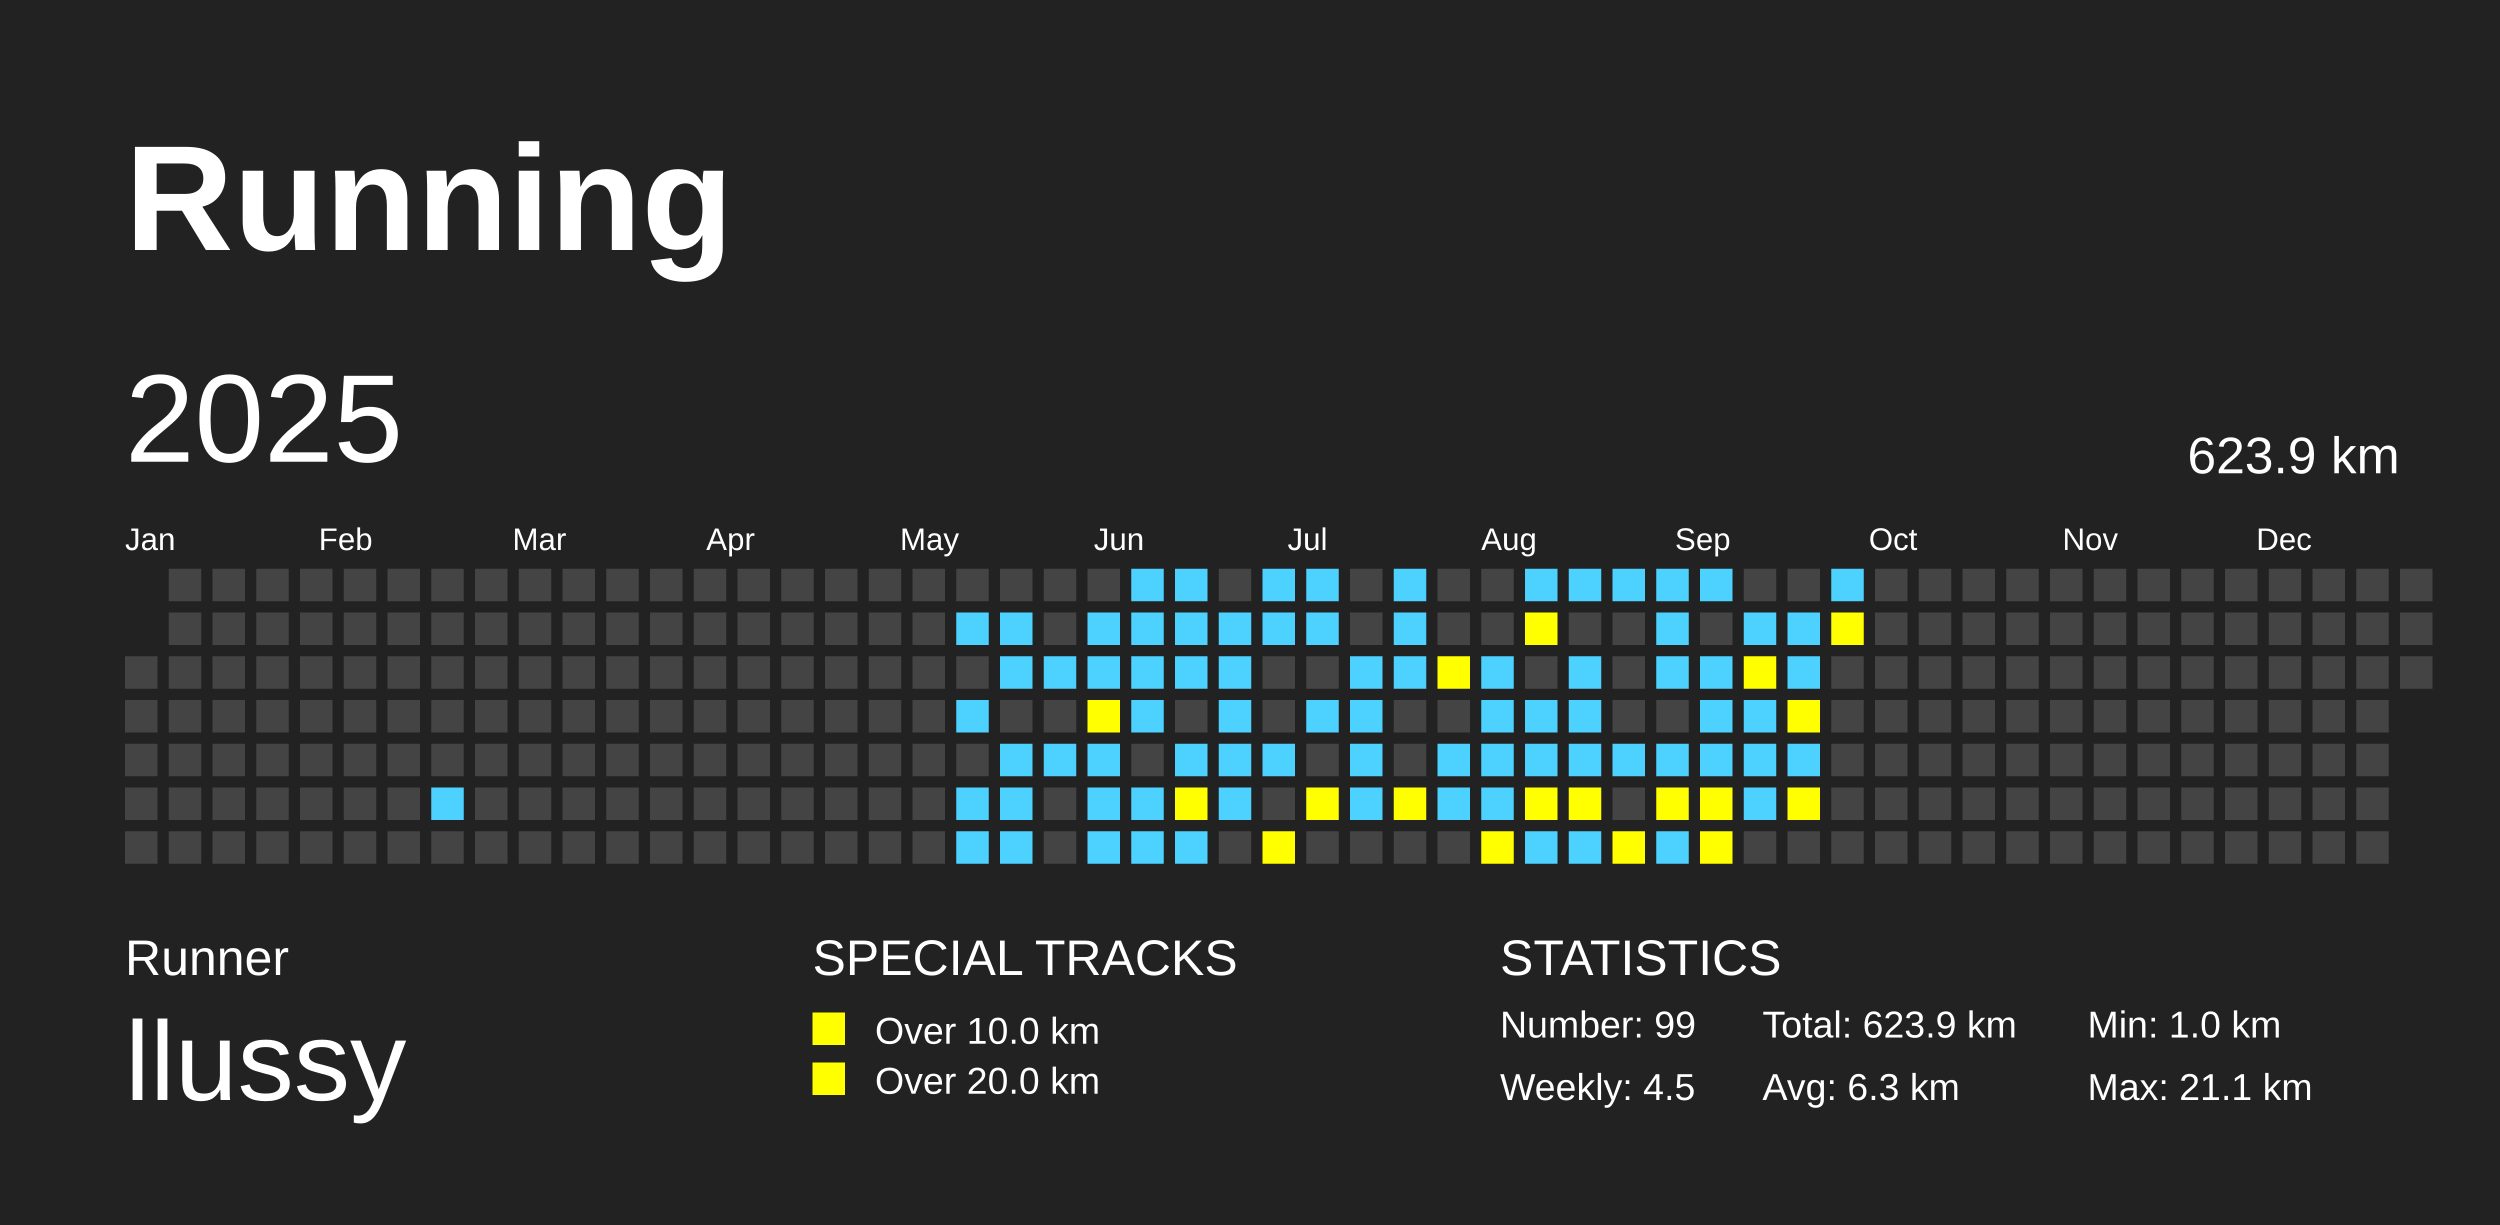
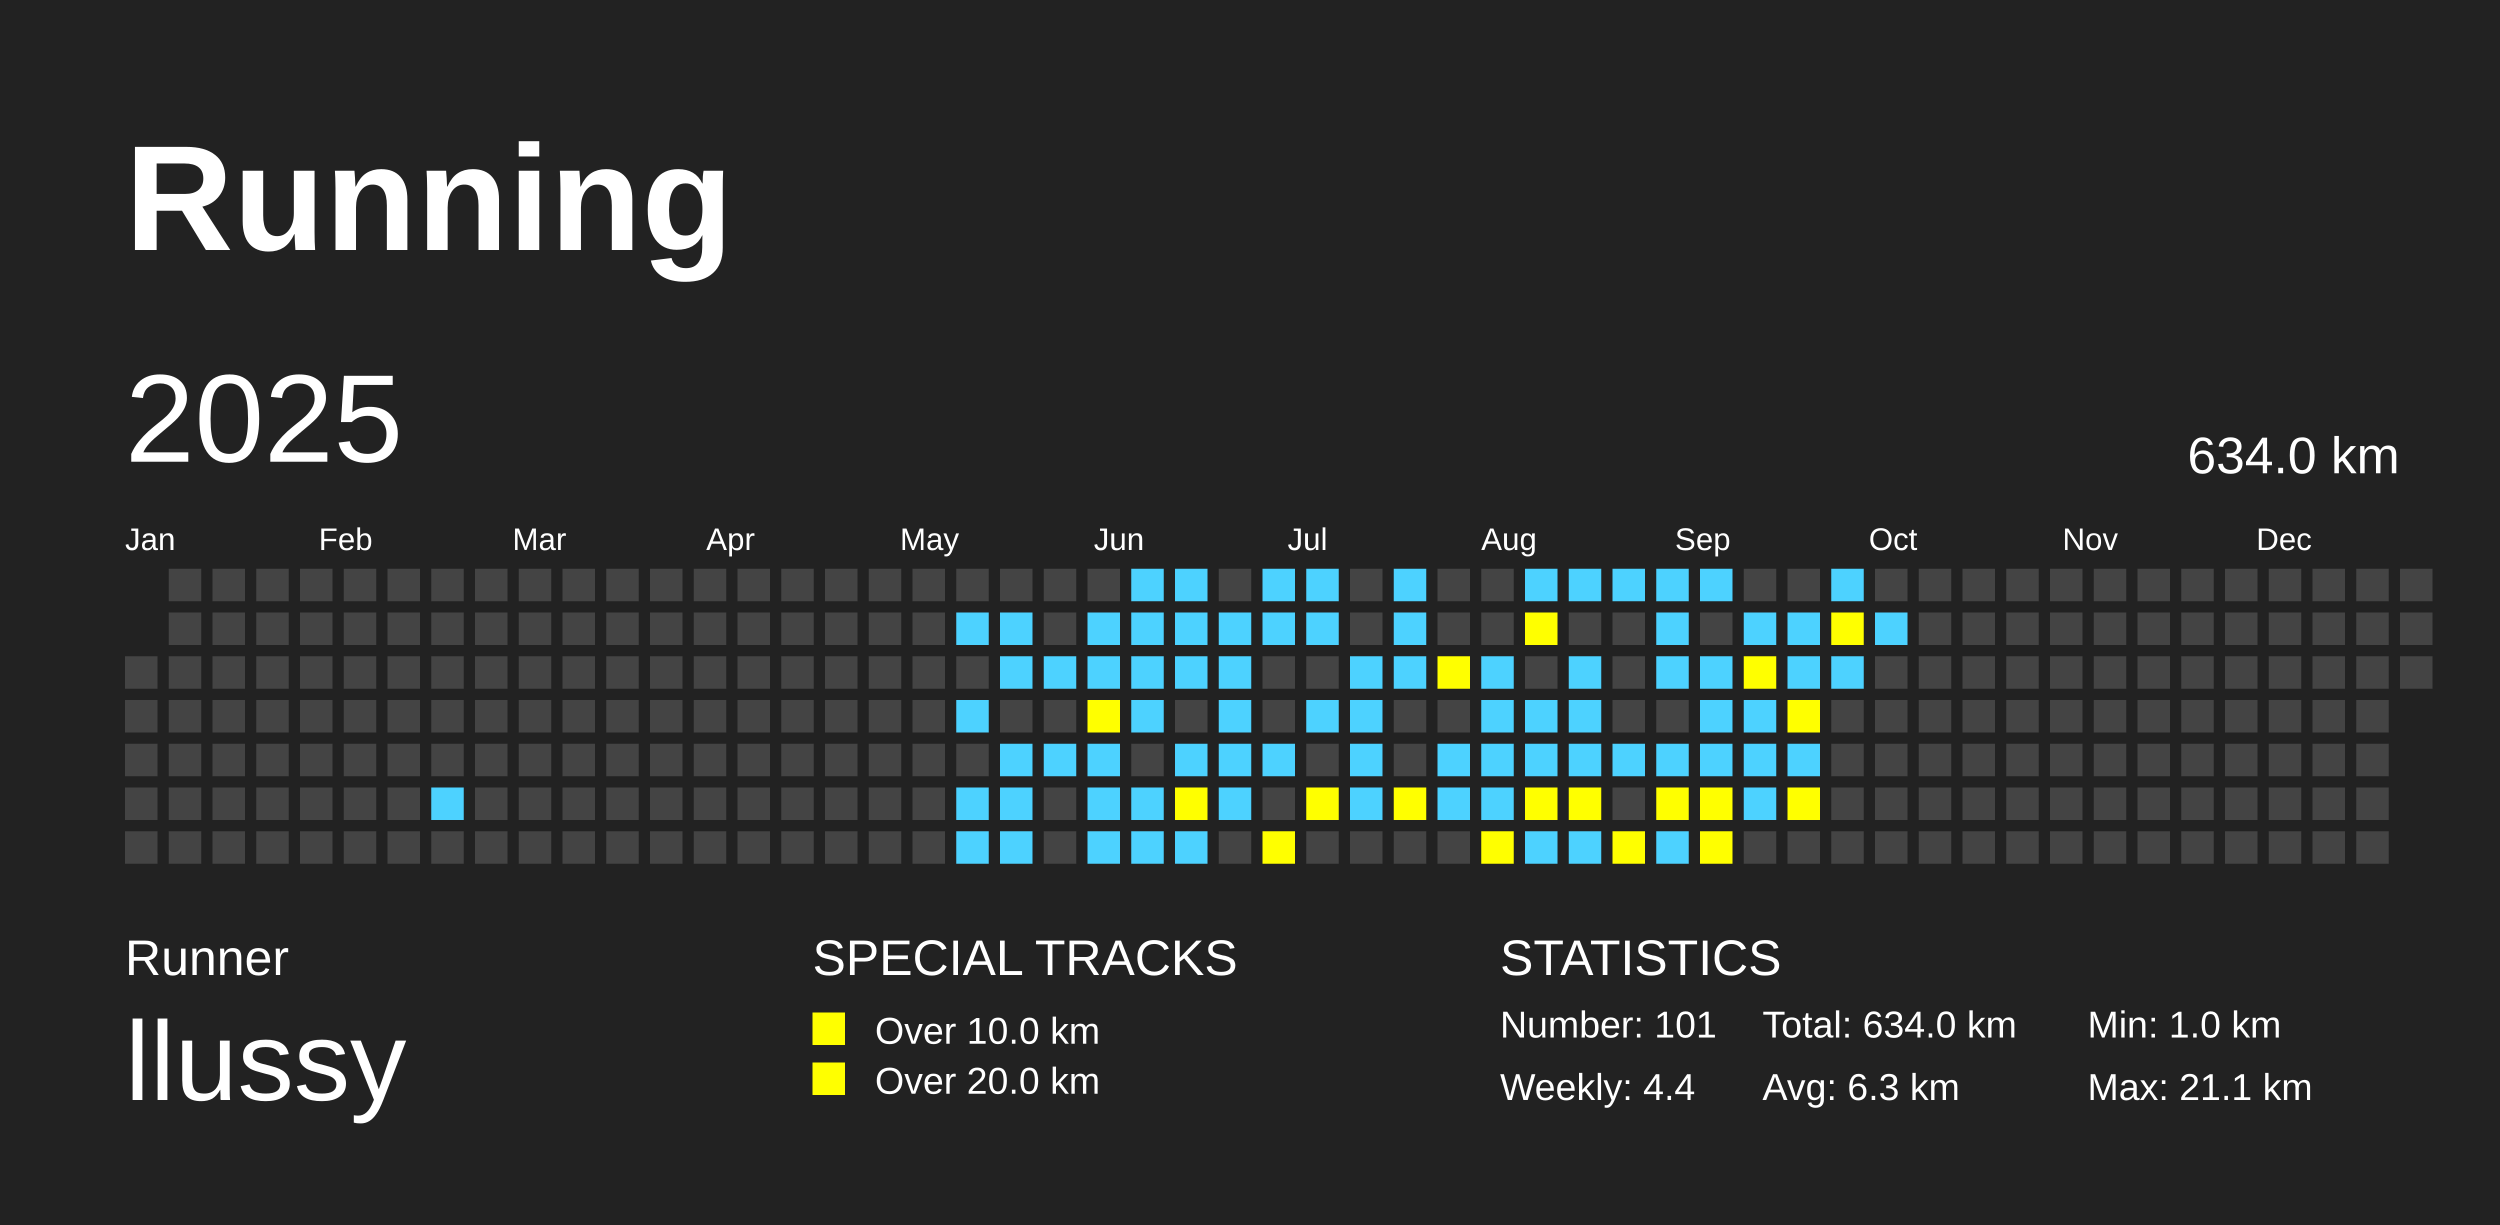
<svg xmlns="http://www.w3.org/2000/svg" baseProfile="full" height="98mm" version="1.1" viewBox="0,0,200,98" width="200mm">
  <defs />
  <rect fill="#222222" height="98" width="200" x="0" y="0" />
  <text fill="#FFFFFF" style="font-size:12px; font-family:Arial; font-weight:bold;" x="10" y="20">Running</text>
  <text fill="#FFFFFF" style="font-size:4px; font-family:Arial" x="10" y="78">Runner</text>
  <text fill="#FFFFFF" style="font-size:9px; font-family:Arial" x="10" y="88">llussy</text>
  <text fill="#FFFFFF" style="font-size:4px; font-family:Arial" x="65" y="78">SPECIAL TRACKS</text>
  <rect fill="#FFFF00" height="2.6" width="2.6" x="65" y="81" />
  <text fill="#FFFFFF" style="font-size:3px; font-family:Arial" x="70" y="83.5">Over 10.0 km</text>
  <rect fill="#FFFF00" height="2.6" width="2.6" x="65" y="85" />
  <text fill="#FFFFFF" style="font-size:3px; font-family:Arial" x="70" y="87.5">Over 20.0 km</text>
  <text fill="#FFFFFF" style="font-size:4px; font-family:Arial" x="120" y="78">STATISTICS</text>
-   <text fill="#FFFFFF" style="font-size:3px; font-family:Arial" x="120" y="83">Number: 99</text>
-   <text fill="#FFFFFF" style="font-size:3px; font-family:Arial" x="120" y="88">Weekly: 4.5</text>
-   <text fill="#FFFFFF" style="font-size:3px; font-family:Arial" x="141" y="83">Total: 623.9 km</text>
+   <text fill="#FFFFFF" style="font-size:3px; font-family:Arial" x="120" y="83">Number: 101</text>
+   <text fill="#FFFFFF" style="font-size:3px; font-family:Arial" x="120" y="88">Weekly: 4.4</text>
+   <text fill="#FFFFFF" style="font-size:3px; font-family:Arial" x="141" y="83">Total: 634.0 km</text>
  <text fill="#FFFFFF" style="font-size:3px; font-family:Arial" x="141" y="88">Avg: 6.3 km</text>
  <text fill="#FFFFFF" style="font-size:3px; font-family:Arial" x="167" y="83">Min: 1.0 km</text>
  <text fill="#FFFFFF" style="font-size:3px; font-family:Arial" x="167" y="88">Max: 21.1 km</text>
  <text dominant-baseline="hanging" fill="#FFFFFF" style="font-size:10.0px; font-family:Arial;" x="10" y="30">2025</text>
-   <text dominant-baseline="hanging" fill="#FFFFFF" style="font-size:4.125px; font-family:Arial;" x="175" y="35">623.9 km</text>
+   <text dominant-baseline="hanging" fill="#FFFFFF" style="font-size:4.125px; font-family:Arial;" x="175" y="35">634.0 km</text>
  <text fill="#FFFFFF" style="font-size:2.5px; font-family:Arial" x="10.0" y="44">Jan</text>
  <text fill="#FFFFFF" style="font-size:2.5px; font-family:Arial" x="25.5" y="44">Feb</text>
  <text fill="#FFFFFF" style="font-size:2.5px; font-family:Arial" x="41.0" y="44">Mar</text>
  <text fill="#FFFFFF" style="font-size:2.5px; font-family:Arial" x="56.5" y="44">Apr</text>
  <text fill="#FFFFFF" style="font-size:2.5px; font-family:Arial" x="72.0" y="44">May</text>
  <text fill="#FFFFFF" style="font-size:2.5px; font-family:Arial" x="87.5" y="44">Jun</text>
  <text fill="#FFFFFF" style="font-size:2.5px; font-family:Arial" x="103.0" y="44">Jul</text>
  <text fill="#FFFFFF" style="font-size:2.5px; font-family:Arial" x="118.5" y="44">Aug</text>
  <text fill="#FFFFFF" style="font-size:2.5px; font-family:Arial" x="134.0" y="44">Sep</text>
  <text fill="#FFFFFF" style="font-size:2.5px; font-family:Arial" x="149.5" y="44">Oct</text>
  <text fill="#FFFFFF" style="font-size:2.5px; font-family:Arial" x="165.0" y="44">Nov</text>
  <text fill="#FFFFFF" style="font-size:2.5px; font-family:Arial" x="180.5" y="44">Dec</text>
  <rect fill="#444444" height="2.6" width="2.6" x="10.0" y="52.5" />
  <rect fill="#444444" height="2.6" width="2.6" x="10.0" y="56.0" />
  <rect fill="#444444" height="2.6" width="2.6" x="10.0" y="59.5" />
  <rect fill="#444444" height="2.6" width="2.6" x="10.0" y="63.0" />
  <rect fill="#444444" height="2.6" width="2.6" x="10.0" y="66.5" />
  <rect fill="#444444" height="2.6" width="2.6" x="13.5" y="45.5" />
  <rect fill="#444444" height="2.6" width="2.6" x="13.5" y="49.0" />
  <rect fill="#444444" height="2.6" width="2.6" x="13.5" y="52.5" />
  <rect fill="#444444" height="2.6" width="2.6" x="13.5" y="56.0" />
  <rect fill="#444444" height="2.6" width="2.6" x="13.5" y="59.5" />
  <rect fill="#444444" height="2.6" width="2.6" x="13.5" y="63.0" />
  <rect fill="#444444" height="2.6" width="2.6" x="13.5" y="66.5" />
  <rect fill="#444444" height="2.6" width="2.6" x="17.0" y="45.5" />
  <rect fill="#444444" height="2.6" width="2.6" x="17.0" y="49.0" />
  <rect fill="#444444" height="2.6" width="2.6" x="17.0" y="52.5" />
  <rect fill="#444444" height="2.6" width="2.6" x="17.0" y="56.0" />
  <rect fill="#444444" height="2.6" width="2.6" x="17.0" y="59.5" />
  <rect fill="#444444" height="2.6" width="2.6" x="17.0" y="63.0" />
  <rect fill="#444444" height="2.6" width="2.6" x="17.0" y="66.5" />
  <rect fill="#444444" height="2.6" width="2.6" x="20.5" y="45.5" />
  <rect fill="#444444" height="2.6" width="2.6" x="20.5" y="49.0" />
  <rect fill="#444444" height="2.6" width="2.6" x="20.5" y="52.5" />
  <rect fill="#444444" height="2.6" width="2.6" x="20.5" y="56.0" />
  <rect fill="#444444" height="2.6" width="2.6" x="20.5" y="59.5" />
  <rect fill="#444444" height="2.6" width="2.6" x="20.5" y="63.0" />
  <rect fill="#444444" height="2.6" width="2.6" x="20.5" y="66.5" />
  <rect fill="#444444" height="2.6" width="2.6" x="24.0" y="45.5" />
  <rect fill="#444444" height="2.6" width="2.6" x="24.0" y="49.0" />
  <rect fill="#444444" height="2.6" width="2.6" x="24.0" y="52.5" />
  <rect fill="#444444" height="2.6" width="2.6" x="24.0" y="56.0" />
  <rect fill="#444444" height="2.6" width="2.6" x="24.0" y="59.5" />
  <rect fill="#444444" height="2.6" width="2.6" x="24.0" y="63.0" />
  <rect fill="#444444" height="2.6" width="2.6" x="24.0" y="66.5" />
  <rect fill="#444444" height="2.6" width="2.6" x="27.5" y="45.5" />
  <rect fill="#444444" height="2.6" width="2.6" x="27.5" y="49.0" />
  <rect fill="#444444" height="2.6" width="2.6" x="27.5" y="52.5" />
  <rect fill="#444444" height="2.6" width="2.6" x="27.5" y="56.0" />
  <rect fill="#444444" height="2.6" width="2.6" x="27.5" y="59.5" />
  <rect fill="#444444" height="2.6" width="2.6" x="27.5" y="63.0" />
  <rect fill="#444444" height="2.6" width="2.6" x="27.5" y="66.5" />
  <rect fill="#444444" height="2.6" width="2.6" x="31.0" y="45.5" />
  <rect fill="#444444" height="2.6" width="2.6" x="31.0" y="49.0" />
  <rect fill="#444444" height="2.6" width="2.6" x="31.0" y="52.5" />
  <rect fill="#444444" height="2.6" width="2.6" x="31.0" y="56.0" />
  <rect fill="#444444" height="2.6" width="2.6" x="31.0" y="59.5" />
  <rect fill="#444444" height="2.6" width="2.6" x="31.0" y="63.0" />
  <rect fill="#444444" height="2.6" width="2.6" x="31.0" y="66.5" />
  <rect fill="#444444" height="2.6" width="2.6" x="34.5" y="45.5" />
  <rect fill="#444444" height="2.6" width="2.6" x="34.5" y="49.0" />
  <rect fill="#444444" height="2.6" width="2.6" x="34.5" y="52.5" />
  <rect fill="#444444" height="2.6" width="2.6" x="34.5" y="56.0" />
  <rect fill="#444444" height="2.6" width="2.6" x="34.5" y="59.5" />
  <rect fill="#4dd2ff" height="2.6" width="2.6" x="34.5" y="63.0" />
  <rect fill="#444444" height="2.6" width="2.6" x="34.5" y="66.5" />
  <rect fill="#444444" height="2.6" width="2.6" x="38.0" y="45.5" />
  <rect fill="#444444" height="2.6" width="2.6" x="38.0" y="49.0" />
  <rect fill="#444444" height="2.6" width="2.6" x="38.0" y="52.5" />
  <rect fill="#444444" height="2.6" width="2.6" x="38.0" y="56.0" />
  <rect fill="#444444" height="2.6" width="2.6" x="38.0" y="59.5" />
  <rect fill="#444444" height="2.6" width="2.6" x="38.0" y="63.0" />
  <rect fill="#444444" height="2.6" width="2.6" x="38.0" y="66.5" />
  <rect fill="#444444" height="2.6" width="2.6" x="41.5" y="45.5" />
  <rect fill="#444444" height="2.6" width="2.6" x="41.5" y="49.0" />
  <rect fill="#444444" height="2.6" width="2.6" x="41.5" y="52.5" />
  <rect fill="#444444" height="2.6" width="2.6" x="41.5" y="56.0" />
  <rect fill="#444444" height="2.6" width="2.6" x="41.5" y="59.5" />
  <rect fill="#444444" height="2.6" width="2.6" x="41.5" y="63.0" />
  <rect fill="#444444" height="2.6" width="2.6" x="41.5" y="66.5" />
  <rect fill="#444444" height="2.6" width="2.6" x="45.0" y="45.5" />
  <rect fill="#444444" height="2.6" width="2.6" x="45.0" y="49.0" />
  <rect fill="#444444" height="2.6" width="2.6" x="45.0" y="52.5" />
  <rect fill="#444444" height="2.6" width="2.6" x="45.0" y="56.0" />
  <rect fill="#444444" height="2.6" width="2.6" x="45.0" y="59.5" />
  <rect fill="#444444" height="2.6" width="2.6" x="45.0" y="63.0" />
  <rect fill="#444444" height="2.6" width="2.6" x="45.0" y="66.5" />
  <rect fill="#444444" height="2.6" width="2.6" x="48.5" y="45.5" />
  <rect fill="#444444" height="2.6" width="2.6" x="48.5" y="49.0" />
  <rect fill="#444444" height="2.6" width="2.6" x="48.5" y="52.5" />
  <rect fill="#444444" height="2.6" width="2.6" x="48.5" y="56.0" />
  <rect fill="#444444" height="2.6" width="2.6" x="48.5" y="59.5" />
  <rect fill="#444444" height="2.6" width="2.6" x="48.5" y="63.0" />
  <rect fill="#444444" height="2.6" width="2.6" x="48.5" y="66.5" />
  <rect fill="#444444" height="2.6" width="2.6" x="52.0" y="45.5" />
  <rect fill="#444444" height="2.6" width="2.6" x="52.0" y="49.0" />
  <rect fill="#444444" height="2.6" width="2.6" x="52.0" y="52.5" />
  <rect fill="#444444" height="2.6" width="2.6" x="52.0" y="56.0" />
  <rect fill="#444444" height="2.6" width="2.6" x="52.0" y="59.5" />
  <rect fill="#444444" height="2.6" width="2.6" x="52.0" y="63.0" />
  <rect fill="#444444" height="2.6" width="2.6" x="52.0" y="66.5" />
  <rect fill="#444444" height="2.6" width="2.6" x="55.5" y="45.5" />
  <rect fill="#444444" height="2.6" width="2.6" x="55.5" y="49.0" />
  <rect fill="#444444" height="2.6" width="2.6" x="55.5" y="52.5" />
  <rect fill="#444444" height="2.6" width="2.6" x="55.5" y="56.0" />
  <rect fill="#444444" height="2.6" width="2.6" x="55.5" y="59.5" />
  <rect fill="#444444" height="2.6" width="2.6" x="55.5" y="63.0" />
  <rect fill="#444444" height="2.6" width="2.6" x="55.5" y="66.5" />
  <rect fill="#444444" height="2.6" width="2.6" x="59.0" y="45.5" />
  <rect fill="#444444" height="2.6" width="2.6" x="59.0" y="49.0" />
  <rect fill="#444444" height="2.6" width="2.6" x="59.0" y="52.5" />
  <rect fill="#444444" height="2.6" width="2.6" x="59.0" y="56.0" />
  <rect fill="#444444" height="2.6" width="2.6" x="59.0" y="59.5" />
  <rect fill="#444444" height="2.6" width="2.6" x="59.0" y="63.0" />
  <rect fill="#444444" height="2.6" width="2.6" x="59.0" y="66.5" />
  <rect fill="#444444" height="2.6" width="2.6" x="62.5" y="45.5" />
  <rect fill="#444444" height="2.6" width="2.6" x="62.5" y="49.0" />
  <rect fill="#444444" height="2.6" width="2.6" x="62.5" y="52.5" />
  <rect fill="#444444" height="2.6" width="2.6" x="62.5" y="56.0" />
  <rect fill="#444444" height="2.6" width="2.6" x="62.5" y="59.5" />
  <rect fill="#444444" height="2.6" width="2.6" x="62.5" y="63.0" />
  <rect fill="#444444" height="2.6" width="2.6" x="62.5" y="66.5" />
  <rect fill="#444444" height="2.6" width="2.6" x="66.0" y="45.5" />
  <rect fill="#444444" height="2.6" width="2.6" x="66.0" y="49.0" />
  <rect fill="#444444" height="2.6" width="2.6" x="66.0" y="52.5" />
  <rect fill="#444444" height="2.6" width="2.6" x="66.0" y="56.0" />
  <rect fill="#444444" height="2.6" width="2.6" x="66.0" y="59.5" />
  <rect fill="#444444" height="2.6" width="2.6" x="66.0" y="63.0" />
  <rect fill="#444444" height="2.6" width="2.6" x="66.0" y="66.5" />
  <rect fill="#444444" height="2.6" width="2.6" x="69.5" y="45.5" />
  <rect fill="#444444" height="2.6" width="2.6" x="69.5" y="49.0" />
  <rect fill="#444444" height="2.6" width="2.6" x="69.5" y="52.5" />
  <rect fill="#444444" height="2.6" width="2.6" x="69.5" y="56.0" />
  <rect fill="#444444" height="2.6" width="2.6" x="69.5" y="59.5" />
  <rect fill="#444444" height="2.6" width="2.6" x="69.5" y="63.0" />
  <rect fill="#444444" height="2.6" width="2.6" x="69.5" y="66.5" />
  <rect fill="#444444" height="2.6" width="2.6" x="73.0" y="45.5" />
  <rect fill="#444444" height="2.6" width="2.6" x="73.0" y="49.0" />
  <rect fill="#444444" height="2.6" width="2.6" x="73.0" y="52.5" />
  <rect fill="#444444" height="2.6" width="2.6" x="73.0" y="56.0" />
  <rect fill="#444444" height="2.6" width="2.6" x="73.0" y="59.5" />
  <rect fill="#444444" height="2.6" width="2.6" x="73.0" y="63.0" />
  <rect fill="#444444" height="2.6" width="2.6" x="73.0" y="66.5" />
  <rect fill="#444444" height="2.6" width="2.6" x="76.5" y="45.5" />
  <rect fill="#4dd2ff" height="2.6" width="2.6" x="76.5" y="49.0" />
  <rect fill="#444444" height="2.6" width="2.6" x="76.5" y="52.5" />
  <rect fill="#4dd2ff" height="2.6" width="2.6" x="76.5" y="56.0" />
  <rect fill="#444444" height="2.6" width="2.6" x="76.5" y="59.5" />
  <rect fill="#4dd2ff" height="2.6" width="2.6" x="76.5" y="63.0" />
  <rect fill="#4dd2ff" height="2.6" width="2.6" x="76.5" y="66.5" />
  <rect fill="#444444" height="2.6" width="2.6" x="80.0" y="45.5" />
  <rect fill="#4dd2ff" height="2.6" width="2.6" x="80.0" y="49.0" />
  <rect fill="#4dd2ff" height="2.6" width="2.6" x="80.0" y="52.5" />
  <rect fill="#444444" height="2.6" width="2.6" x="80.0" y="56.0" />
  <rect fill="#4dd2ff" height="2.6" width="2.6" x="80.0" y="59.5" />
  <rect fill="#4dd2ff" height="2.6" width="2.6" x="80.0" y="63.0" />
  <rect fill="#4dd2ff" height="2.6" width="2.6" x="80.0" y="66.5" />
  <rect fill="#444444" height="2.6" width="2.6" x="83.5" y="45.5" />
  <rect fill="#444444" height="2.6" width="2.6" x="83.5" y="49.0" />
  <rect fill="#4dd2ff" height="2.6" width="2.6" x="83.5" y="52.5" />
  <rect fill="#444444" height="2.6" width="2.6" x="83.5" y="56.0" />
  <rect fill="#4dd2ff" height="2.6" width="2.6" x="83.5" y="59.5" />
  <rect fill="#444444" height="2.6" width="2.6" x="83.5" y="63.0" />
  <rect fill="#444444" height="2.6" width="2.6" x="83.5" y="66.5" />
  <rect fill="#444444" height="2.6" width="2.6" x="87.0" y="45.5" />
  <rect fill="#4dd2ff" height="2.6" width="2.6" x="87.0" y="49.0" />
  <rect fill="#4dd2ff" height="2.6" width="2.6" x="87.0" y="52.5" />
  <rect fill="#ffff00" height="2.6" width="2.6" x="87.0" y="56.0" />
  <rect fill="#4dd2ff" height="2.6" width="2.6" x="87.0" y="59.5" />
  <rect fill="#4dd2ff" height="2.6" width="2.6" x="87.0" y="63.0" />
  <rect fill="#4dd2ff" height="2.6" width="2.6" x="87.0" y="66.5" />
  <rect fill="#4dd2ff" height="2.6" width="2.6" x="90.5" y="45.5" />
  <rect fill="#4dd2ff" height="2.6" width="2.6" x="90.5" y="49.0" />
  <rect fill="#4dd2ff" height="2.6" width="2.6" x="90.5" y="52.5" />
  <rect fill="#4dd2ff" height="2.6" width="2.6" x="90.5" y="56.0" />
  <rect fill="#444444" height="2.6" width="2.6" x="90.5" y="59.5" />
  <rect fill="#4dd2ff" height="2.6" width="2.6" x="90.5" y="63.0" />
  <rect fill="#4dd2ff" height="2.6" width="2.6" x="90.5" y="66.5" />
  <rect fill="#4dd2ff" height="2.6" width="2.6" x="94.0" y="45.5" />
  <rect fill="#4dd2ff" height="2.6" width="2.6" x="94.0" y="49.0" />
  <rect fill="#4dd2ff" height="2.6" width="2.6" x="94.0" y="52.5" />
  <rect fill="#444444" height="2.6" width="2.6" x="94.0" y="56.0" />
  <rect fill="#4dd2ff" height="2.6" width="2.6" x="94.0" y="59.5" />
  <rect fill="#ffff00" height="2.6" width="2.6" x="94.0" y="63.0" />
  <rect fill="#4dd2ff" height="2.6" width="2.6" x="94.0" y="66.5" />
  <rect fill="#444444" height="2.6" width="2.6" x="97.5" y="45.5" />
  <rect fill="#4dd2ff" height="2.6" width="2.6" x="97.5" y="49.0" />
  <rect fill="#4dd2ff" height="2.6" width="2.6" x="97.5" y="52.5" />
  <rect fill="#4dd2ff" height="2.6" width="2.6" x="97.5" y="56.0" />
  <rect fill="#4dd2ff" height="2.6" width="2.6" x="97.5" y="59.5" />
  <rect fill="#4dd2ff" height="2.6" width="2.6" x="97.5" y="63.0" />
  <rect fill="#444444" height="2.6" width="2.6" x="97.5" y="66.5" />
  <rect fill="#4dd2ff" height="2.6" width="2.6" x="101.0" y="45.5" />
  <rect fill="#4dd2ff" height="2.6" width="2.6" x="101.0" y="49.0" />
  <rect fill="#444444" height="2.6" width="2.6" x="101.0" y="52.5" />
  <rect fill="#444444" height="2.6" width="2.6" x="101.0" y="56.0" />
  <rect fill="#4dd2ff" height="2.6" width="2.6" x="101.0" y="59.5" />
  <rect fill="#444444" height="2.6" width="2.6" x="101.0" y="63.0" />
  <rect fill="#ffff00" height="2.6" width="2.6" x="101.0" y="66.5" />
  <rect fill="#4dd2ff" height="2.6" width="2.6" x="104.5" y="45.5" />
  <rect fill="#4dd2ff" height="2.6" width="2.6" x="104.5" y="49.0" />
  <rect fill="#444444" height="2.6" width="2.6" x="104.5" y="52.5" />
  <rect fill="#4dd2ff" height="2.6" width="2.6" x="104.5" y="56.0" />
  <rect fill="#444444" height="2.6" width="2.6" x="104.5" y="59.5" />
  <rect fill="#ffff00" height="2.6" width="2.6" x="104.5" y="63.0" />
  <rect fill="#444444" height="2.6" width="2.6" x="104.5" y="66.5" />
  <rect fill="#444444" height="2.6" width="2.6" x="108.0" y="45.5" />
  <rect fill="#444444" height="2.6" width="2.6" x="108.0" y="49.0" />
  <rect fill="#4dd2ff" height="2.6" width="2.6" x="108.0" y="52.5" />
  <rect fill="#4dd2ff" height="2.6" width="2.6" x="108.0" y="56.0" />
  <rect fill="#4dd2ff" height="2.6" width="2.6" x="108.0" y="59.5" />
  <rect fill="#4dd2ff" height="2.6" width="2.6" x="108.0" y="63.0" />
  <rect fill="#444444" height="2.6" width="2.6" x="108.0" y="66.5" />
  <rect fill="#4dd2ff" height="2.6" width="2.6" x="111.5" y="45.5" />
  <rect fill="#4dd2ff" height="2.6" width="2.6" x="111.5" y="49.0" />
  <rect fill="#4dd2ff" height="2.6" width="2.6" x="111.5" y="52.5" />
  <rect fill="#444444" height="2.6" width="2.6" x="111.5" y="56.0" />
  <rect fill="#444444" height="2.6" width="2.6" x="111.5" y="59.5" />
  <rect fill="#ffff00" height="2.6" width="2.6" x="111.5" y="63.0" />
  <rect fill="#444444" height="2.6" width="2.6" x="111.5" y="66.5" />
  <rect fill="#444444" height="2.6" width="2.6" x="115.0" y="45.5" />
  <rect fill="#444444" height="2.6" width="2.6" x="115.0" y="49.0" />
  <rect fill="#ffff00" height="2.6" width="2.6" x="115.0" y="52.5" />
  <rect fill="#444444" height="2.6" width="2.6" x="115.0" y="56.0" />
  <rect fill="#4dd2ff" height="2.6" width="2.6" x="115.0" y="59.5" />
  <rect fill="#4dd2ff" height="2.6" width="2.6" x="115.0" y="63.0" />
  <rect fill="#444444" height="2.6" width="2.6" x="115.0" y="66.5" />
  <rect fill="#444444" height="2.6" width="2.6" x="118.5" y="45.5" />
  <rect fill="#444444" height="2.6" width="2.6" x="118.5" y="49.0" />
  <rect fill="#4dd2ff" height="2.6" width="2.6" x="118.5" y="52.5" />
  <rect fill="#4dd2ff" height="2.6" width="2.6" x="118.5" y="56.0" />
  <rect fill="#4dd2ff" height="2.6" width="2.6" x="118.5" y="59.5" />
  <rect fill="#4dd2ff" height="2.6" width="2.6" x="118.5" y="63.0" />
  <rect fill="#FFFF00" height="2.6" width="2.6" x="118.5" y="66.5" />
  <rect fill="#4dd2ff" height="2.6" width="2.6" x="122.0" y="45.5" />
  <rect fill="#ffff00" height="2.6" width="2.6" x="122.0" y="49.0" />
  <rect fill="#444444" height="2.6" width="2.6" x="122.0" y="52.5" />
  <rect fill="#4dd2ff" height="2.6" width="2.6" x="122.0" y="56.0" />
  <rect fill="#4dd2ff" height="2.6" width="2.6" x="122.0" y="59.5" />
  <rect fill="#ffff00" height="2.6" width="2.6" x="122.0" y="63.0" />
  <rect fill="#4dd2ff" height="2.6" width="2.6" x="122.0" y="66.5" />
  <rect fill="#4dd2ff" height="2.6" width="2.6" x="125.5" y="45.5" />
  <rect fill="#444444" height="2.6" width="2.6" x="125.5" y="49.0" />
  <rect fill="#4dd2ff" height="2.6" width="2.6" x="125.5" y="52.5" />
  <rect fill="#4dd2ff" height="2.6" width="2.6" x="125.5" y="56.0" />
  <rect fill="#4dd2ff" height="2.6" width="2.6" x="125.5" y="59.5" />
  <rect fill="#ffff00" height="2.6" width="2.6" x="125.5" y="63.0" />
  <rect fill="#4dd2ff" height="2.6" width="2.6" x="125.5" y="66.5" />
  <rect fill="#4dd2ff" height="2.6" width="2.6" x="129.0" y="45.5" />
  <rect fill="#444444" height="2.6" width="2.6" x="129.0" y="49.0" />
  <rect fill="#444444" height="2.6" width="2.6" x="129.0" y="52.5" />
  <rect fill="#444444" height="2.6" width="2.6" x="129.0" y="56.0" />
  <rect fill="#4dd2ff" height="2.6" width="2.6" x="129.0" y="59.5" />
  <rect fill="#444444" height="2.6" width="2.6" x="129.0" y="63.0" />
  <rect fill="#ffff00" height="2.6" width="2.6" x="129.0" y="66.5" />
  <rect fill="#4dd2ff" height="2.6" width="2.6" x="132.5" y="45.5" />
  <rect fill="#4dd2ff" height="2.6" width="2.6" x="132.5" y="49.0" />
  <rect fill="#4dd2ff" height="2.6" width="2.6" x="132.5" y="52.5" />
  <rect fill="#444444" height="2.6" width="2.6" x="132.5" y="56.0" />
  <rect fill="#4dd2ff" height="2.6" width="2.6" x="132.5" y="59.5" />
  <rect fill="#ffff00" height="2.6" width="2.6" x="132.5" y="63.0" />
  <rect fill="#4dd2ff" height="2.6" width="2.6" x="132.5" y="66.5" />
  <rect fill="#4dd2ff" height="2.6" width="2.6" x="136.0" y="45.5" />
  <rect fill="#444444" height="2.6" width="2.6" x="136.0" y="49.0" />
  <rect fill="#4dd2ff" height="2.6" width="2.6" x="136.0" y="52.5" />
  <rect fill="#4dd2ff" height="2.6" width="2.6" x="136.0" y="56.0" />
  <rect fill="#4dd2ff" height="2.6" width="2.6" x="136.0" y="59.5" />
  <rect fill="#ffff00" height="2.6" width="2.6" x="136.0" y="63.0" />
  <rect fill="#ffff00" height="2.6" width="2.6" x="136.0" y="66.5" />
  <rect fill="#444444" height="2.6" width="2.6" x="139.5" y="45.5" />
  <rect fill="#4dd2ff" height="2.6" width="2.6" x="139.5" y="49.0" />
  <rect fill="#ffff00" height="2.6" width="2.6" x="139.5" y="52.5" />
  <rect fill="#4dd2ff" height="2.6" width="2.6" x="139.5" y="56.0" />
  <rect fill="#4dd2ff" height="2.6" width="2.6" x="139.5" y="59.5" />
  <rect fill="#4dd2ff" height="2.6" width="2.6" x="139.5" y="63.0" />
  <rect fill="#444444" height="2.6" width="2.6" x="139.5" y="66.5" />
  <rect fill="#444444" height="2.6" width="2.6" x="143.0" y="45.5" />
  <rect fill="#4dd2ff" height="2.6" width="2.6" x="143.0" y="49.0" />
  <rect fill="#4dd2ff" height="2.6" width="2.6" x="143.0" y="52.5" />
  <rect fill="#ffff00" height="2.6" width="2.6" x="143.0" y="56.0" />
  <rect fill="#4dd2ff" height="2.6" width="2.6" x="143.0" y="59.5" />
  <rect fill="#ffff00" height="2.6" width="2.6" x="143.0" y="63.0" />
  <rect fill="#444444" height="2.6" width="2.6" x="143.0" y="66.5" />
  <rect fill="#4dd2ff" height="2.6" width="2.6" x="146.5" y="45.5" />
  <rect fill="#ffff00" height="2.6" width="2.6" x="146.5" y="49.0" />
-   <rect fill="#444444" height="2.6" width="2.6" x="146.5" y="52.5" />
+   <rect fill="#4dd2ff" height="2.6" width="2.6" x="146.5" y="52.5" />
  <rect fill="#444444" height="2.6" width="2.6" x="146.5" y="56.0" />
  <rect fill="#444444" height="2.6" width="2.6" x="146.5" y="59.5" />
  <rect fill="#444444" height="2.6" width="2.6" x="146.5" y="63.0" />
  <rect fill="#444444" height="2.6" width="2.6" x="146.5" y="66.5" />
  <rect fill="#444444" height="2.6" width="2.6" x="150.0" y="45.5" />
-   <rect fill="#444444" height="2.6" width="2.6" x="150.0" y="49.0" />
+   <rect fill="#4dd2ff" height="2.6" width="2.6" x="150.0" y="49.0" />
  <rect fill="#444444" height="2.6" width="2.6" x="150.0" y="52.5" />
  <rect fill="#444444" height="2.6" width="2.6" x="150.0" y="56.0" />
  <rect fill="#444444" height="2.6" width="2.6" x="150.0" y="59.5" />
  <rect fill="#444444" height="2.6" width="2.6" x="150.0" y="63.0" />
  <rect fill="#444444" height="2.6" width="2.6" x="150.0" y="66.5" />
  <rect fill="#444444" height="2.6" width="2.6" x="153.5" y="45.5" />
  <rect fill="#444444" height="2.6" width="2.6" x="153.5" y="49.0" />
  <rect fill="#444444" height="2.6" width="2.6" x="153.5" y="52.5" />
  <rect fill="#444444" height="2.6" width="2.6" x="153.5" y="56.0" />
  <rect fill="#444444" height="2.6" width="2.6" x="153.5" y="59.5" />
  <rect fill="#444444" height="2.6" width="2.6" x="153.5" y="63.0" />
  <rect fill="#444444" height="2.6" width="2.6" x="153.5" y="66.5" />
  <rect fill="#444444" height="2.6" width="2.6" x="157.0" y="45.5" />
  <rect fill="#444444" height="2.6" width="2.6" x="157.0" y="49.0" />
  <rect fill="#444444" height="2.6" width="2.6" x="157.0" y="52.5" />
  <rect fill="#444444" height="2.6" width="2.6" x="157.0" y="56.0" />
  <rect fill="#444444" height="2.6" width="2.6" x="157.0" y="59.5" />
  <rect fill="#444444" height="2.6" width="2.6" x="157.0" y="63.0" />
  <rect fill="#444444" height="2.6" width="2.6" x="157.0" y="66.5" />
  <rect fill="#444444" height="2.6" width="2.6" x="160.5" y="45.5" />
  <rect fill="#444444" height="2.6" width="2.6" x="160.5" y="49.0" />
  <rect fill="#444444" height="2.6" width="2.6" x="160.5" y="52.5" />
  <rect fill="#444444" height="2.6" width="2.6" x="160.5" y="56.0" />
  <rect fill="#444444" height="2.6" width="2.6" x="160.5" y="59.5" />
  <rect fill="#444444" height="2.6" width="2.6" x="160.5" y="63.0" />
  <rect fill="#444444" height="2.6" width="2.6" x="160.5" y="66.5" />
  <rect fill="#444444" height="2.6" width="2.6" x="164.0" y="45.5" />
  <rect fill="#444444" height="2.6" width="2.6" x="164.0" y="49.0" />
  <rect fill="#444444" height="2.6" width="2.6" x="164.0" y="52.5" />
  <rect fill="#444444" height="2.6" width="2.6" x="164.0" y="56.0" />
  <rect fill="#444444" height="2.6" width="2.6" x="164.0" y="59.5" />
  <rect fill="#444444" height="2.6" width="2.6" x="164.0" y="63.0" />
  <rect fill="#444444" height="2.6" width="2.6" x="164.0" y="66.5" />
  <rect fill="#444444" height="2.6" width="2.6" x="167.5" y="45.5" />
  <rect fill="#444444" height="2.6" width="2.6" x="167.5" y="49.0" />
  <rect fill="#444444" height="2.6" width="2.6" x="167.5" y="52.5" />
  <rect fill="#444444" height="2.6" width="2.6" x="167.5" y="56.0" />
  <rect fill="#444444" height="2.6" width="2.6" x="167.5" y="59.5" />
  <rect fill="#444444" height="2.6" width="2.6" x="167.5" y="63.0" />
  <rect fill="#444444" height="2.6" width="2.6" x="167.5" y="66.5" />
  <rect fill="#444444" height="2.6" width="2.6" x="171.0" y="45.5" />
  <rect fill="#444444" height="2.6" width="2.6" x="171.0" y="49.0" />
  <rect fill="#444444" height="2.6" width="2.6" x="171.0" y="52.5" />
  <rect fill="#444444" height="2.6" width="2.6" x="171.0" y="56.0" />
  <rect fill="#444444" height="2.6" width="2.6" x="171.0" y="59.5" />
  <rect fill="#444444" height="2.6" width="2.6" x="171.0" y="63.0" />
  <rect fill="#444444" height="2.6" width="2.6" x="171.0" y="66.5" />
  <rect fill="#444444" height="2.6" width="2.6" x="174.5" y="45.5" />
  <rect fill="#444444" height="2.6" width="2.6" x="174.5" y="49.0" />
  <rect fill="#444444" height="2.6" width="2.6" x="174.5" y="52.5" />
  <rect fill="#444444" height="2.6" width="2.6" x="174.5" y="56.0" />
  <rect fill="#444444" height="2.6" width="2.6" x="174.5" y="59.5" />
  <rect fill="#444444" height="2.6" width="2.6" x="174.5" y="63.0" />
  <rect fill="#444444" height="2.6" width="2.6" x="174.5" y="66.5" />
  <rect fill="#444444" height="2.6" width="2.6" x="178.0" y="45.5" />
  <rect fill="#444444" height="2.6" width="2.6" x="178.0" y="49.0" />
  <rect fill="#444444" height="2.6" width="2.6" x="178.0" y="52.5" />
  <rect fill="#444444" height="2.6" width="2.6" x="178.0" y="56.0" />
  <rect fill="#444444" height="2.6" width="2.6" x="178.0" y="59.5" />
  <rect fill="#444444" height="2.6" width="2.6" x="178.0" y="63.0" />
  <rect fill="#444444" height="2.6" width="2.6" x="178.0" y="66.5" />
  <rect fill="#444444" height="2.6" width="2.6" x="181.5" y="45.5" />
  <rect fill="#444444" height="2.6" width="2.6" x="181.5" y="49.0" />
  <rect fill="#444444" height="2.6" width="2.6" x="181.5" y="52.5" />
  <rect fill="#444444" height="2.6" width="2.6" x="181.5" y="56.0" />
  <rect fill="#444444" height="2.6" width="2.6" x="181.5" y="59.5" />
  <rect fill="#444444" height="2.6" width="2.6" x="181.5" y="63.0" />
  <rect fill="#444444" height="2.6" width="2.6" x="181.5" y="66.5" />
  <rect fill="#444444" height="2.6" width="2.6" x="185.0" y="45.5" />
  <rect fill="#444444" height="2.6" width="2.6" x="185.0" y="49.0" />
  <rect fill="#444444" height="2.6" width="2.6" x="185.0" y="52.5" />
  <rect fill="#444444" height="2.6" width="2.6" x="185.0" y="56.0" />
  <rect fill="#444444" height="2.6" width="2.6" x="185.0" y="59.5" />
  <rect fill="#444444" height="2.6" width="2.6" x="185.0" y="63.0" />
  <rect fill="#444444" height="2.6" width="2.6" x="185.0" y="66.5" />
  <rect fill="#444444" height="2.6" width="2.6" x="188.5" y="45.5" />
  <rect fill="#444444" height="2.6" width="2.6" x="188.5" y="49.0" />
  <rect fill="#444444" height="2.6" width="2.6" x="188.5" y="52.5" />
  <rect fill="#444444" height="2.6" width="2.6" x="188.5" y="56.0" />
  <rect fill="#444444" height="2.6" width="2.6" x="188.5" y="59.5" />
  <rect fill="#444444" height="2.6" width="2.6" x="188.5" y="63.0" />
  <rect fill="#444444" height="2.6" width="2.6" x="188.5" y="66.5" />
  <rect fill="#444444" height="2.6" width="2.6" x="192.0" y="45.5" />
  <rect fill="#444444" height="2.6" width="2.6" x="192.0" y="49.0" />
  <rect fill="#444444" height="2.6" width="2.6" x="192.0" y="52.5" />
</svg>
